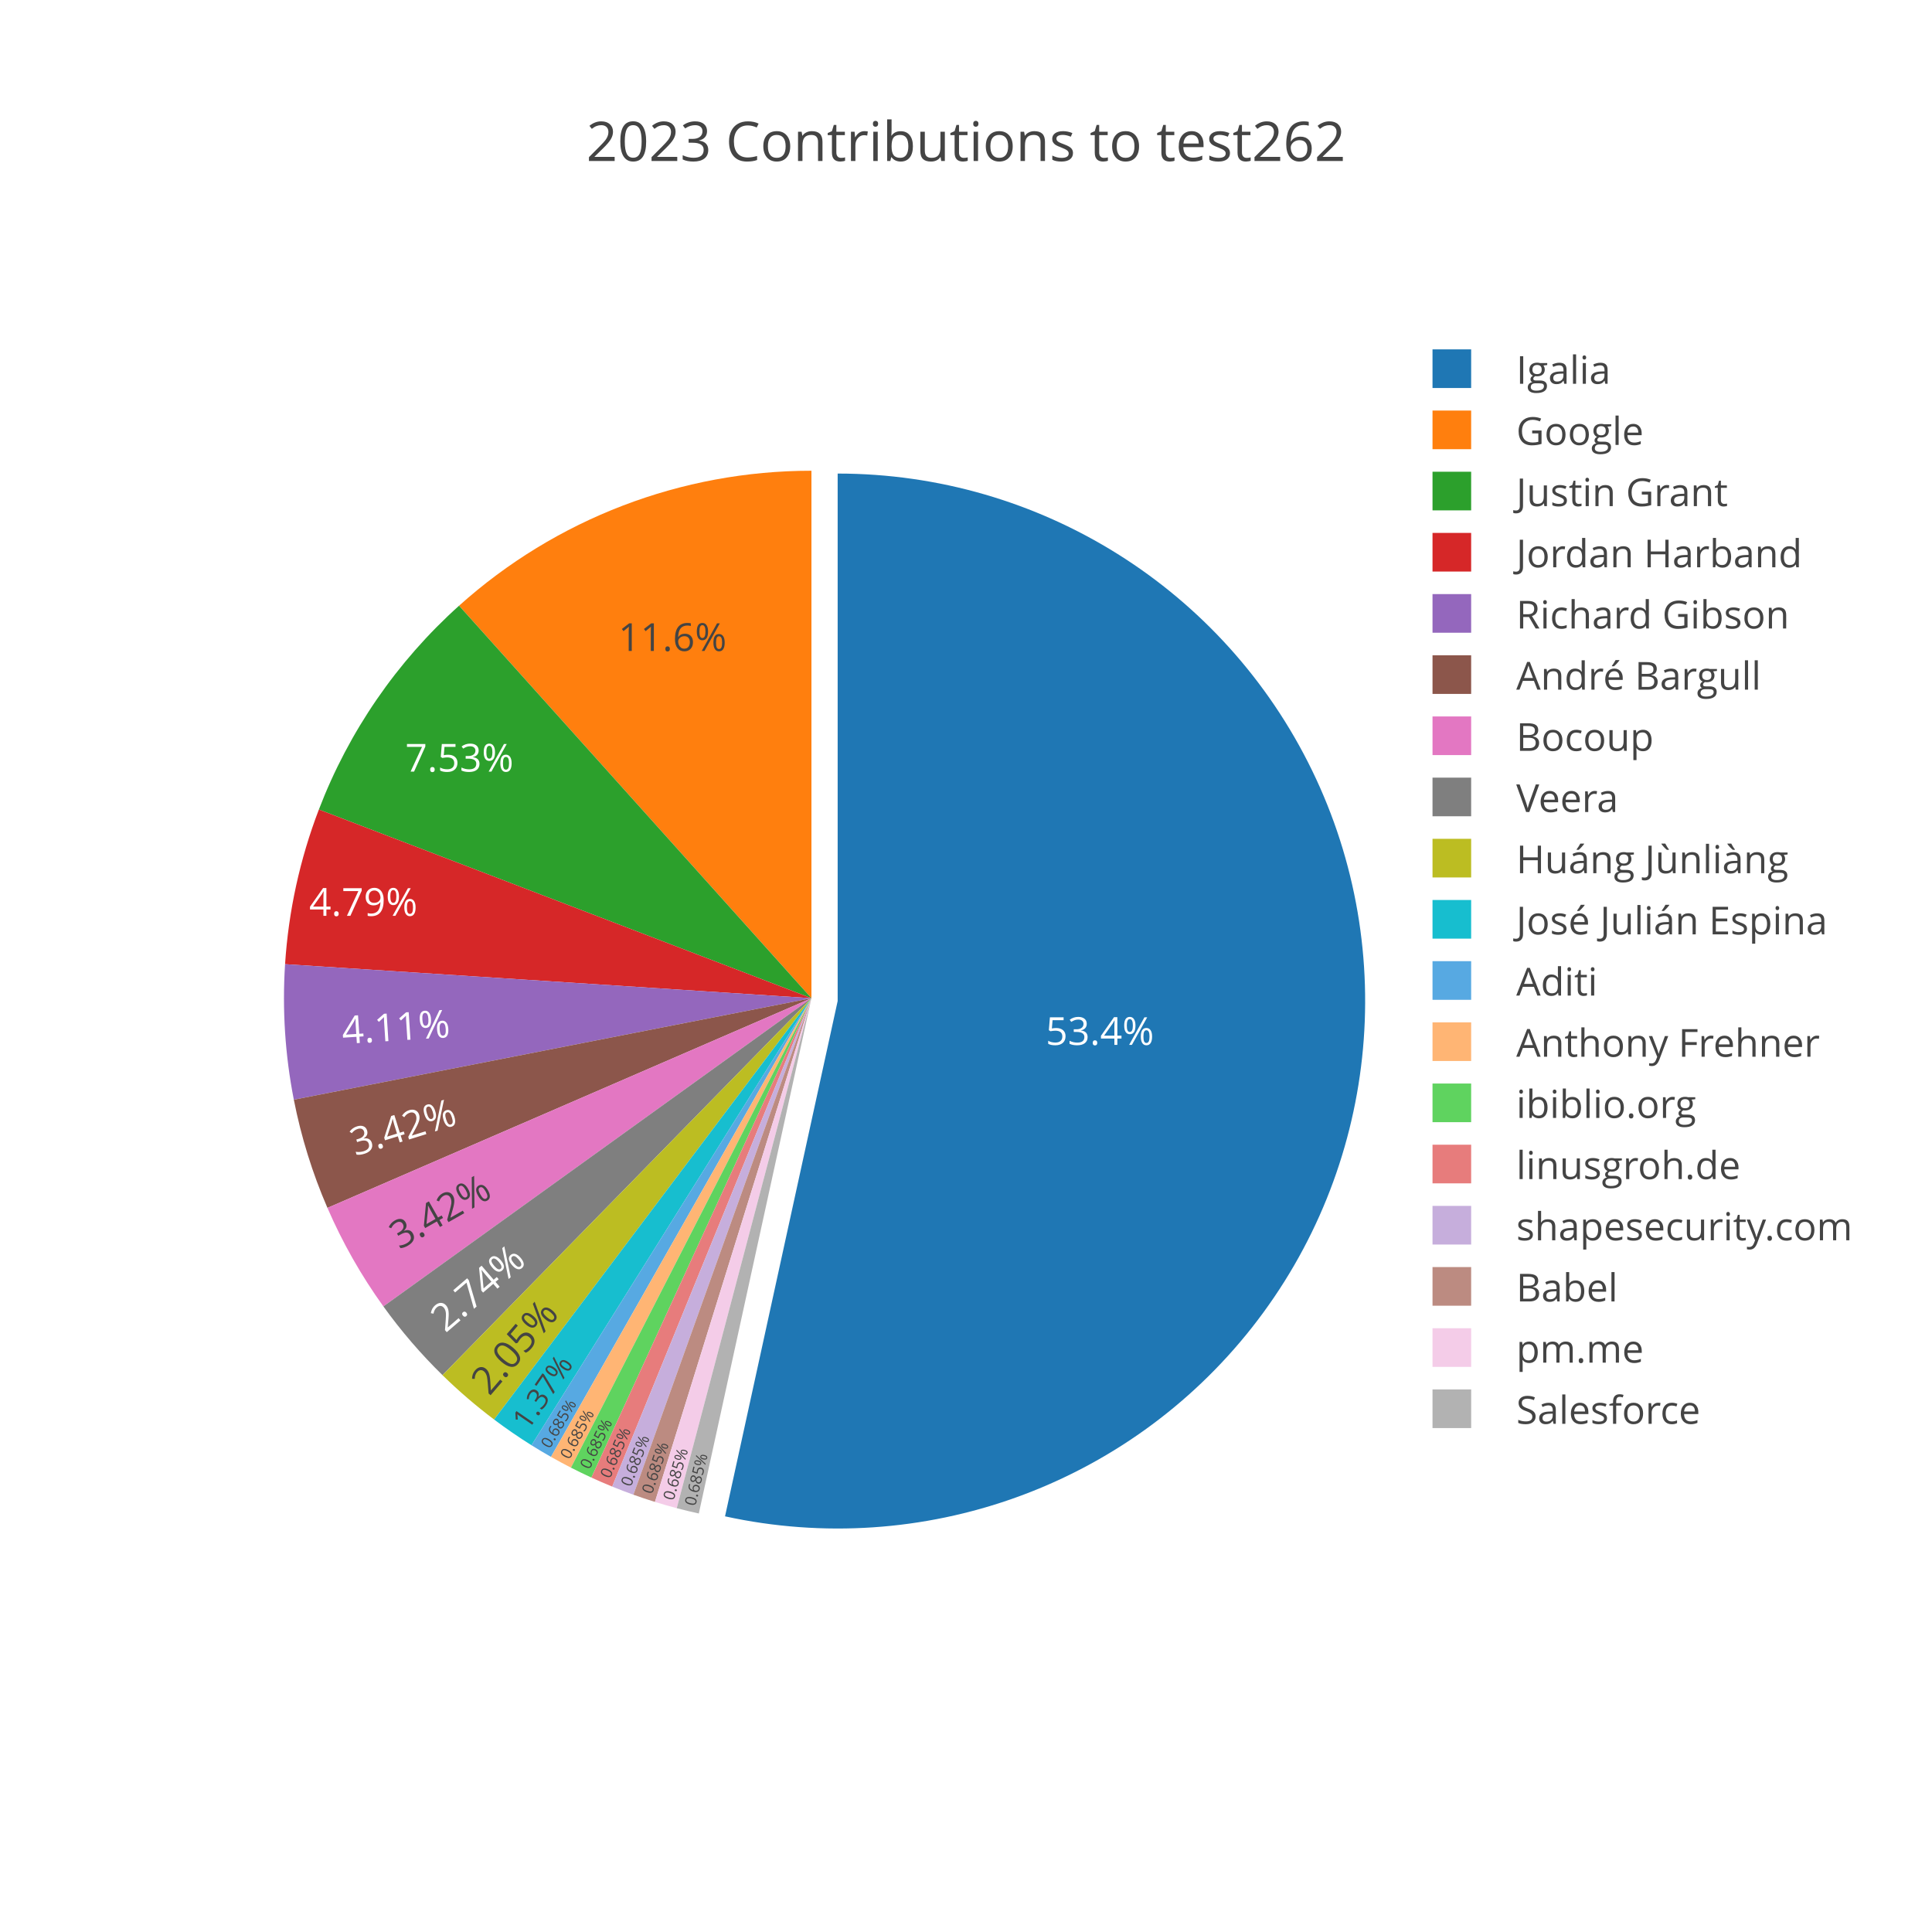
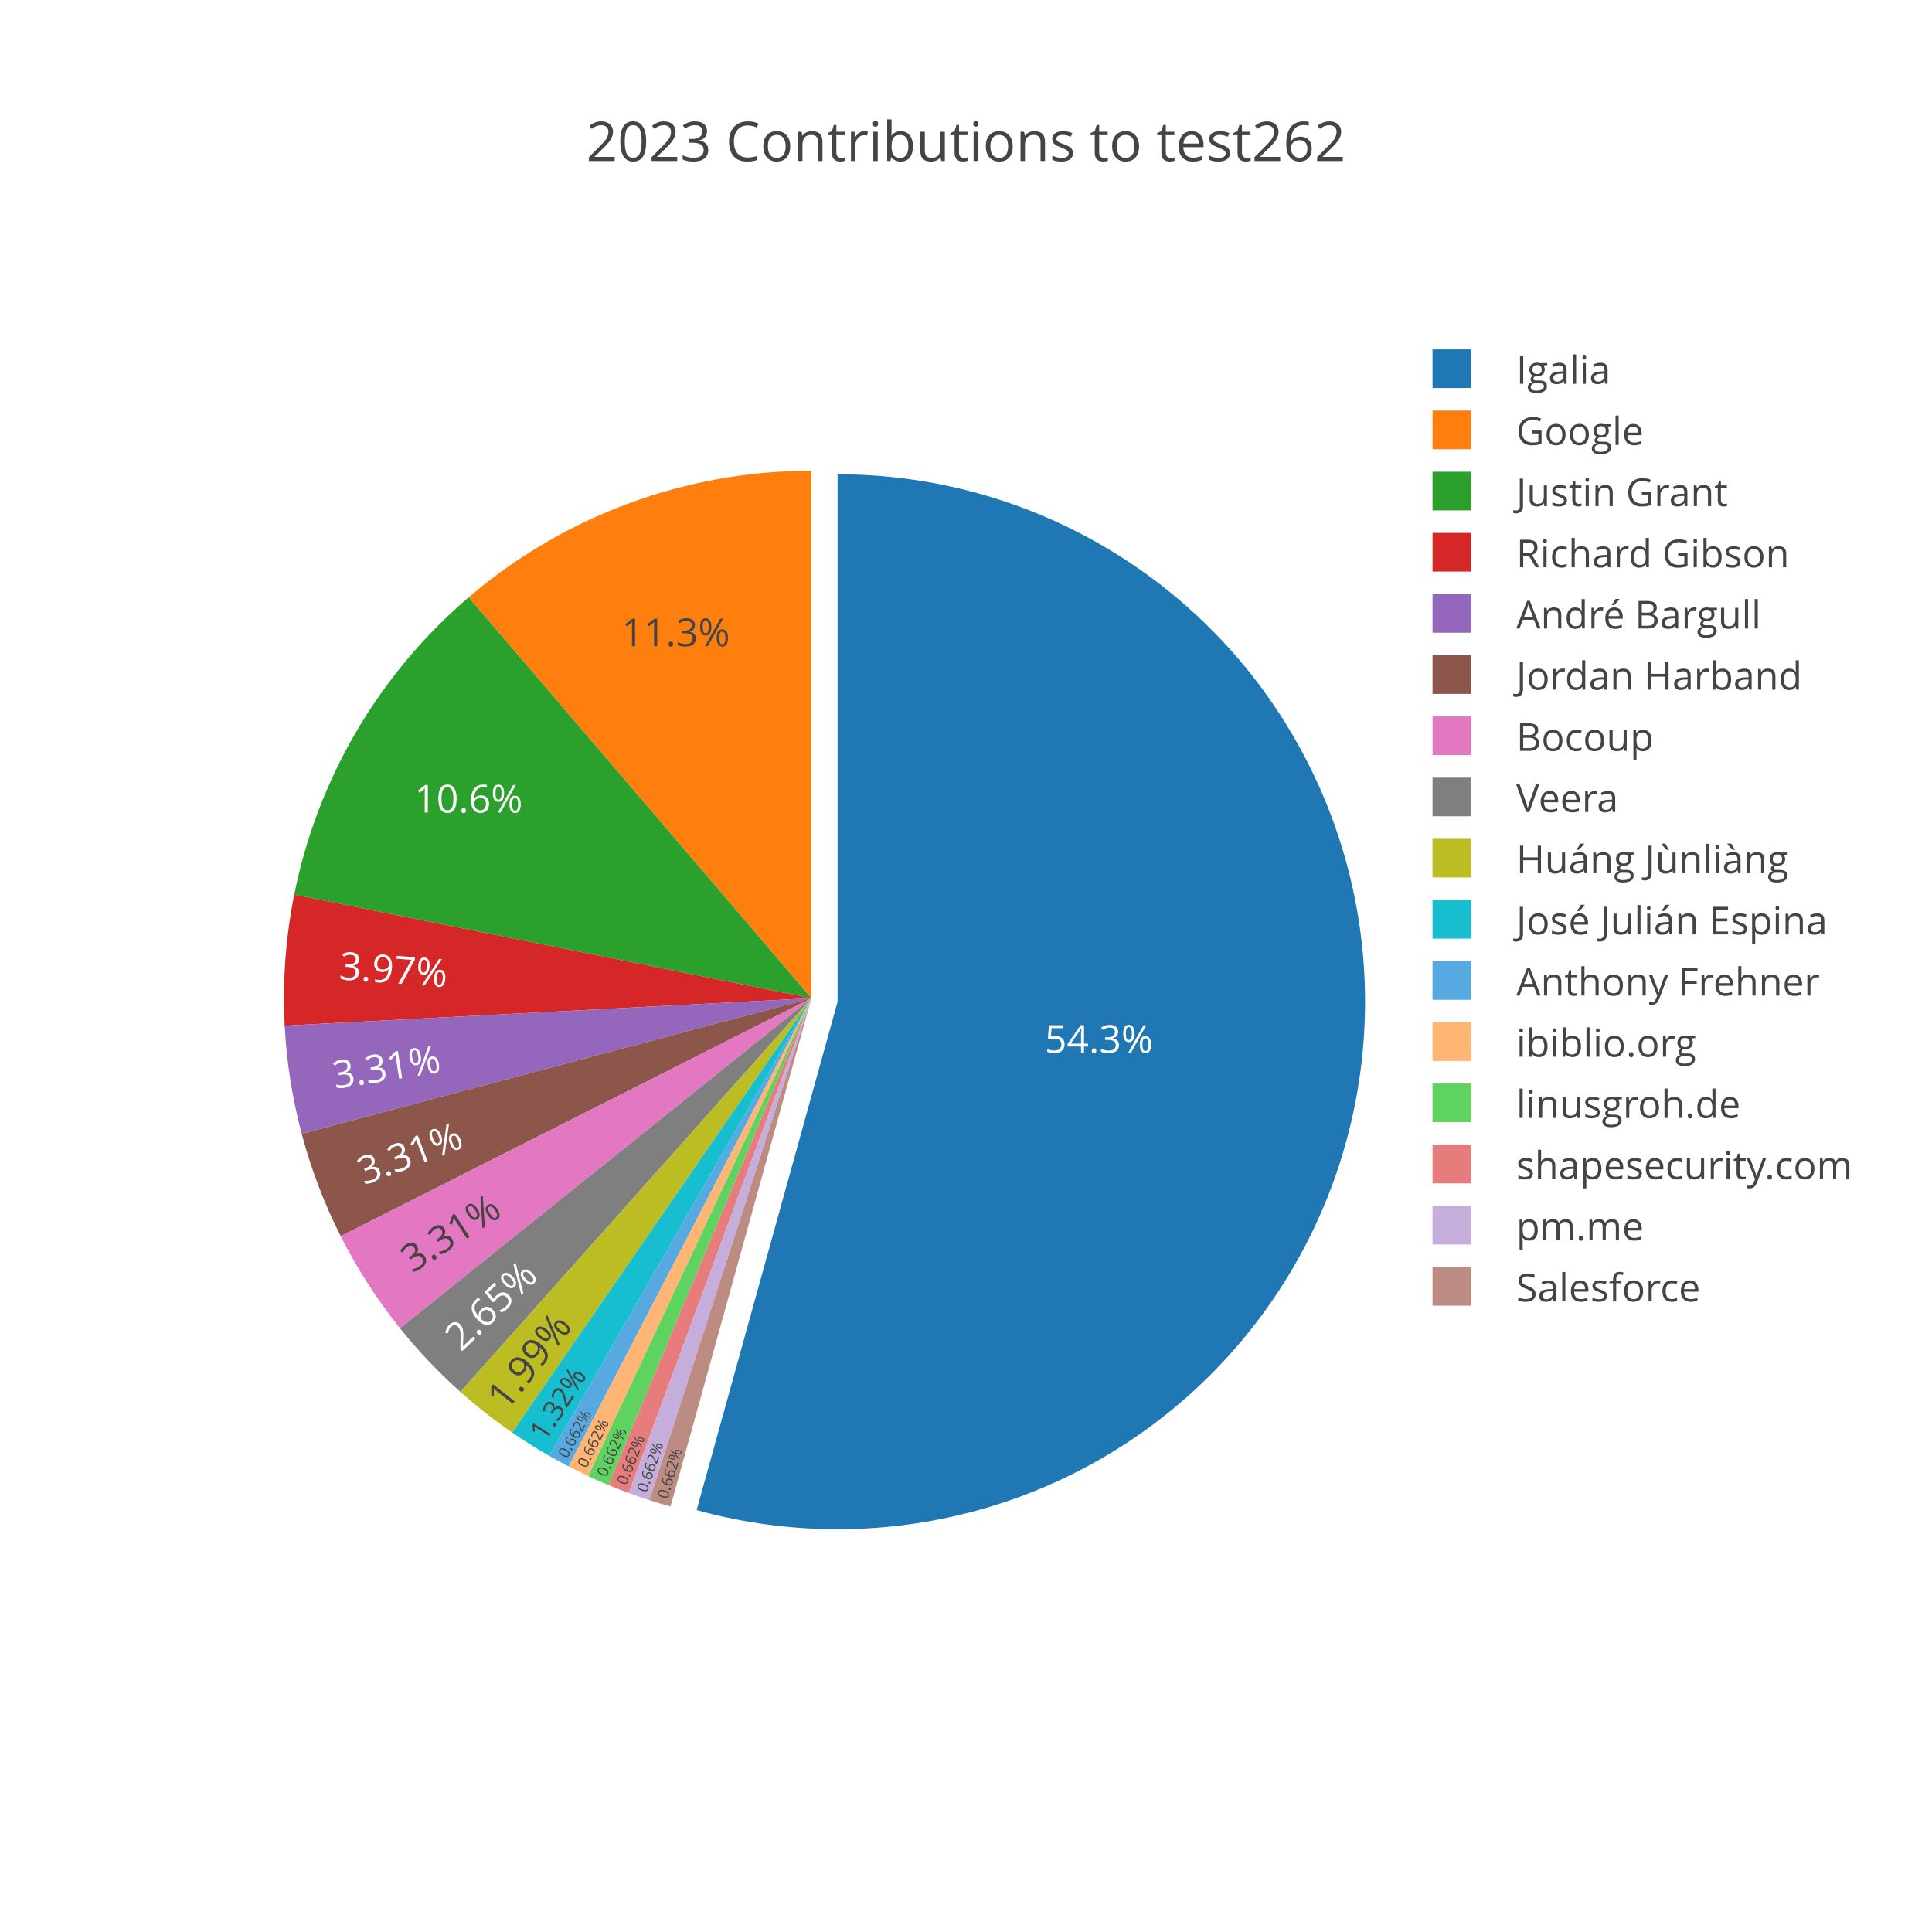
<svg xmlns="http://www.w3.org/2000/svg" class="main-svg" width="600" height="600" style="" viewBox="0 0 600 600">
  <rect x="0" y="0" width="600" height="600" style="fill: rgb(255, 255, 255); fill-opacity: 1;" />
-   <defs id="defs-cfa82f">
+   <defs id="defs-6deafa">
    <g class="clips" />
    <g class="gradients" />
  </defs>
  <g class="bglayer" />
  <g class="layer-below">
    <g class="imagelayer" />
    <g class="shapelayer" />
  </g>
  <g class="cartesianlayer" />
  <g class="polarlayer" />
  <g class="ternarylayer" />
  <g class="geolayer" />
  <g class="funnelarealayer" />
  <g class="pielayer">
    <g class="trace" stroke-linejoin="round" style="opacity: 1;">
      <g class="slice">
-         <path class="surface" d="M260.143,310.88l0,-163.81a163.81,163.81 0 1 1 -34.977,323.841Z" style="pointer-events: all; stroke-width: 0; fill: rgb(31, 119, 180); fill-opacity: 1; stroke: rgb(68, 68, 68); stroke-opacity: 1;" />
-         <g class="slicetext">
-           <text data-notex="1" class="slicetext" transform="translate(341.5743,324.4967)" text-anchor="middle" x="0" y="0" style="font-family: 'Open Sans', verdana, arial, sans-serif; font-size: 12px; fill: rgb(255, 255, 255); fill-opacity: 1; white-space: pre;">53.4%</text>
-         </g>
-       </g>
-       <g class="slice">
-         <path class="surface" d="M252,310l-109.435,-121.891a163.81,163.81 0 0 1 109.435,-41.918Z" style="pointer-events: all; stroke-width: 0; fill: rgb(255, 127, 14); fill-opacity: 1; stroke: rgb(68, 68, 68); stroke-opacity: 1;" />
-         <g class="slicetext">
-           <text data-notex="1" class="slicetext" transform="translate(208.8429,202.1524)" text-anchor="middle" x="0" y="0" style="font-family: 'Open Sans', verdana, arial, sans-serif; font-size: 12px; fill: rgb(68, 68, 68); fill-opacity: 1; white-space: pre;">11.6%</text>
-         </g>
-       </g>
-       <g class="slice">
-         <path class="surface" d="M252,310l-152.971,-58.594a163.81,163.81 0 0 1 43.536,-63.297Z" style="pointer-events: all; stroke-width: 0; fill: rgb(44, 160, 44); fill-opacity: 1; stroke: rgb(68, 68, 68); stroke-opacity: 1;" />
-         <g class="slicetext">
-           <text data-notex="1" class="slicetext" transform="translate(142.6704,239.6242)" text-anchor="middle" x="0" y="0" style="font-family: 'Open Sans', verdana, arial, sans-serif; font-size: 12px; fill: rgb(255, 255, 255); fill-opacity: 1; white-space: pre;">7.53%</text>
-         </g>
-       </g>
-       <g class="slice">
-         <path class="surface" d="M252,310l-163.468,-10.567a163.81,163.81 0 0 1 10.497,-48.027Z" style="pointer-events: all; stroke-width: 0; fill: rgb(214, 39, 40); fill-opacity: 1; stroke: rgb(68, 68, 68); stroke-opacity: 1;" />
-         <g class="slicetext">
-           <text data-notex="1" class="slicetext" transform="translate(112.8486,284.409)" text-anchor="middle" x="0" y="0" style="font-family: 'Open Sans', verdana, arial, sans-serif; font-size: 12px; fill: rgb(255, 255, 255); fill-opacity: 1; white-space: pre;">4.79%</text>
-         </g>
-       </g>
-       <g class="slice">
-         <path class="surface" d="M252,310l-160.747,31.525a163.81,163.81 0 0 1 -2.721,-42.093Z" style="pointer-events: all; stroke-width: 0; fill: rgb(148, 103, 189); fill-opacity: 1; stroke: rgb(68, 68, 68); stroke-opacity: 1;" />
-         <g class="slicetext">
-           <text data-notex="1" class="slicetext" transform="translate(123.2071,323.1578)rotate(-3.69863)" text-anchor="middle" x="0" y="0" style="font-family: 'Open Sans', verdana, arial, sans-serif; font-size: 12px; fill: rgb(255, 255, 255); fill-opacity: 1; white-space: pre;">4.11%</text>
-         </g>
-       </g>
-       <g class="slice">
-         <path class="surface" d="M252,310l-150.309,65.121a163.81,163.81 0 0 1 -10.438,-33.596Z" style="pointer-events: all; stroke-width: 0; fill: rgb(140, 86, 75); fill-opacity: 1; stroke: rgb(68, 68, 68); stroke-opacity: 1;" />
-         <g class="slicetext">
-           <text data-notex="1" class="slicetext" transform="translate(126.3869,354.0781)rotate(-17.26027)" text-anchor="middle" x="0" y="0" style="font-family: 'Open Sans', verdana, arial, sans-serif; font-size: 12px; fill: rgb(255, 255, 255); fill-opacity: 1; white-space: pre;">3.42%</text>
-         </g>
-       </g>
-       <g class="slice">
-         <path class="surface" d="M252,310l-132.938,95.714a163.81,163.81 0 0 1 -17.371,-30.592Z" style="pointer-events: all; stroke-width: 0; fill: rgb(227, 119, 194); fill-opacity: 1; stroke: rgb(68, 68, 68); stroke-opacity: 1;" />
-         <g class="slicetext">
-           <text data-notex="1" class="slicetext" transform="translate(138.6954,379.8826)rotate(-29.58904)" text-anchor="middle" x="0" y="0" style="font-family: 'Open Sans', verdana, arial, sans-serif; font-size: 12px; fill: rgb(68, 68, 68); fill-opacity: 1; white-space: pre;">3.42%</text>
-         </g>
-       </g>
-       <g class="slice">
-         <path class="surface" d="M252,310l-114.578,117.07a163.81,163.81 0 0 1 -18.36,-21.357Z" style="pointer-events: all; stroke-width: 0; fill: rgb(127, 127, 127); fill-opacity: 1; stroke: rgb(68, 68, 68); stroke-opacity: 1;" />
-         <g class="slicetext">
-           <text data-notex="1" class="slicetext" transform="translate(151.0551,403.1392)rotate(-40.68493)" text-anchor="middle" x="0" y="0" style="font-family: 'Open Sans', verdana, arial, sans-serif; font-size: 12px; fill: rgb(255, 255, 255); fill-opacity: 1; white-space: pre;">2.74%</text>
-         </g>
-       </g>
-       <g class="slice">
-         <path class="surface" d="M252,310l-98.552,130.848a163.81,163.81 0 0 1 -16.026,-13.777Z" style="pointer-events: all; stroke-width: 0; fill: rgb(188, 189, 34); fill-opacity: 1; stroke: rgb(68, 68, 68); stroke-opacity: 1;" />
-         <g class="slicetext">
-           <text data-notex="1" class="slicetext" transform="translate(162.9505,420.9817)rotate(-49.31507)" text-anchor="middle" x="0" y="0" style="font-family: 'Open Sans', verdana, arial, sans-serif; font-size: 12px; fill: rgb(68, 68, 68); fill-opacity: 1; white-space: pre;">2.05%</text>
-         </g>
-       </g>
-       <g class="slice">
-         <path class="surface" d="M252,310l-86.939,138.835a163.81,163.81 0 0 1 -11.613,-7.988Z" style="pointer-events: all; stroke-width: 0; fill: rgb(23, 190, 207); fill-opacity: 1; stroke: rgb(68, 68, 68); stroke-opacity: 1;" />
-         <g class="slicetext">
-           <text data-notex="1" class="slicetext" transform="translate(171.0692,434.0497)scale(0.7503879)rotate(-55.47945)" text-anchor="middle" x="0" y="0" style="font-family: 'Open Sans', verdana, arial, sans-serif; font-size: 12px; fill: rgb(68, 68, 68); fill-opacity: 1; white-space: pre;">1.37%</text>
-         </g>
-       </g>
-       <g class="slice">
-         <path class="surface" d="M252,310l-80.885,142.447a163.81,163.81 0 0 1 -6.053,-3.612Z" style="pointer-events: all; stroke-width: 0; fill: rgb(87, 169, 226); fill-opacity: 1; stroke: rgb(68, 68, 68); stroke-opacity: 1;" />
-         <g class="slicetext">
-           <text data-notex="1" class="slicetext" transform="translate(174.9354,442.9921)scale(0.4066714)rotate(-59.17808)" text-anchor="middle" x="0" y="0" style="font-family: 'Open Sans', verdana, arial, sans-serif; font-size: 12px; fill: rgb(68, 68, 68); fill-opacity: 1; white-space: pre;">0.685%</text>
-         </g>
-       </g>
-       <g class="slice">
-         <path class="surface" d="M252,310l-74.682,145.795a163.81,163.81 0 0 1 -6.203,-3.348Z" style="pointer-events: all; stroke-width: 0; fill: rgb(255, 181, 116); fill-opacity: 1; stroke: rgb(68, 68, 68); stroke-opacity: 1;" />
-         <g class="slicetext">
-           <text data-notex="1" class="slicetext" transform="translate(180.7283,446.1844)scale(0.4066714)rotate(-61.64384)" text-anchor="middle" x="0" y="0" style="font-family: 'Open Sans', verdana, arial, sans-serif; font-size: 12px; fill: rgb(68, 68, 68); fill-opacity: 1; white-space: pre;">0.685%</text>
-         </g>
-       </g>
-       <g class="slice">
-         <path class="surface" d="M252,310l-68.34,148.873a163.81,163.81 0 0 1 -6.342,-3.078Z" style="pointer-events: all; stroke-width: 0; fill: rgb(95, 211, 95); fill-opacity: 1; stroke: rgb(68, 68, 68); stroke-opacity: 1;" />
-         <g class="slicetext">
-           <text data-notex="1" class="slicetext" transform="translate(186.6533,449.1246)scale(0.4066714)rotate(-64.10959)" text-anchor="middle" x="0" y="0" style="font-family: 'Open Sans', verdana, arial, sans-serif; font-size: 12px; fill: rgb(68, 68, 68); fill-opacity: 1; white-space: pre;">0.685%</text>
-         </g>
-       </g>
-       <g class="slice">
-         <path class="surface" d="M252,310l-61.872,151.675a163.81,163.81 0 0 1 -6.468,-2.802Z" style="pointer-events: all; stroke-width: 0; fill: rgb(231, 124, 124); fill-opacity: 1; stroke: rgb(68, 68, 68); stroke-opacity: 1;" />
-         <g class="slicetext">
-           <text data-notex="1" class="slicetext" transform="translate(192.6992,451.8072)scale(0.4066714)rotate(-66.57534)" text-anchor="middle" x="0" y="0" style="font-family: 'Open Sans', verdana, arial, sans-serif; font-size: 12px; fill: rgb(68, 68, 68); fill-opacity: 1; white-space: pre;">0.685%</text>
-         </g>
-       </g>
-       <g class="slice">
-         <path class="surface" d="M252,310l-55.289,154.197a163.81,163.81 0 0 1 -6.583,-2.521Z" style="pointer-events: all; stroke-width: 0; fill: rgb(198, 174, 220); fill-opacity: 1; stroke: rgb(68, 68, 68); stroke-opacity: 1;" />
-         <g class="slicetext">
-           <text data-notex="1" class="slicetext" transform="translate(198.855,454.2271)scale(0.4066714)rotate(-69.0411)" text-anchor="middle" x="0" y="0" style="font-family: 'Open Sans', verdana, arial, sans-serif; font-size: 12px; fill: rgb(68, 68, 68); fill-opacity: 1; white-space: pre;">0.685%</text>
-         </g>
-       </g>
-       <g class="slice">
-         <path class="surface" d="M252,310l-48.604,156.433a163.81,163.81 0 0 1 -6.685,-2.236Z" style="pointer-events: all; stroke-width: 0; fill: rgb(188, 139, 129); fill-opacity: 1; stroke: rgb(68, 68, 68); stroke-opacity: 1;" />
-         <g class="slicetext">
-           <text data-notex="1" class="slicetext" transform="translate(205.1092,456.38)scale(0.4066714)rotate(-71.50685)" text-anchor="middle" x="0" y="0" style="font-family: 'Open Sans', verdana, arial, sans-serif; font-size: 12px; fill: rgb(68, 68, 68); fill-opacity: 1; white-space: pre;">0.685%</text>
-         </g>
-       </g>
-       <g class="slice">
-         <path class="surface" d="M252,310l-41.829,158.379a163.81,163.81 0 0 1 -6.775,-1.946Z" style="pointer-events: all; stroke-width: 0; fill: rgb(244, 204, 232); fill-opacity: 1; stroke: rgb(68, 68, 68); stroke-opacity: 1;" />
-         <g class="slicetext">
-           <text data-notex="1" class="slicetext" transform="translate(211.4502,458.2618)scale(0.4066714)rotate(-73.9726)" text-anchor="middle" x="0" y="0" style="font-family: 'Open Sans', verdana, arial, sans-serif; font-size: 12px; fill: rgb(68, 68, 68); fill-opacity: 1; white-space: pre;">0.685%</text>
-         </g>
-       </g>
-       <g class="slice">
-         <path class="surface" d="M252,310l-34.977,160.032a163.81,163.81 0 0 1 -6.853,-1.653Z" style="pointer-events: all; stroke-width: 0; fill: rgb(178, 178, 178); fill-opacity: 1; stroke: rgb(68, 68, 68); stroke-opacity: 1;" />
-         <g class="slicetext">
-           <text data-notex="1" class="slicetext" transform="translate(217.8663,459.8691)scale(0.4066714)rotate(-76.43836)" text-anchor="middle" x="0" y="0" style="font-family: 'Open Sans', verdana, arial, sans-serif; font-size: 12px; fill: rgb(68, 68, 68); fill-opacity: 1; white-space: pre;">0.685%</text>
+         <path class="surface" d="M260.116,311.104l0,-163.81a163.81,163.81 0 1 1 -43.767,321.664Z" style="pointer-events: all; stroke-width: 0; fill: rgb(31, 119, 180); fill-opacity: 1; stroke: rgb(68, 68, 68); stroke-opacity: 1;" />
+         <g class="slicetext">
+           <text data-notex="1" class="slicetext" transform="translate(341.2726,326.969)" text-anchor="middle" x="0" y="0" style="font-family: 'Open Sans', verdana, arial, sans-serif; font-size: 12px; fill: rgb(255, 255, 255); fill-opacity: 1; white-space: pre;">54.3%</text>
+         </g>
+       </g>
+       <g class="slice">
+         <path class="surface" d="M252,310l-106.451,-124.506a163.81,163.81 0 0 1 106.451,-39.303Z" style="pointer-events: all; stroke-width: 0; fill: rgb(255, 127, 14); fill-opacity: 1; stroke: rgb(68, 68, 68); stroke-opacity: 1;" />
+         <g class="slicetext">
+           <text data-notex="1" class="slicetext" transform="translate(209.8588,200.6849)" text-anchor="middle" x="0" y="0" style="font-family: 'Open Sans', verdana, arial, sans-serif; font-size: 12px; fill: rgb(68, 68, 68); fill-opacity: 1; white-space: pre;">11.3%</text>
+         </g>
+       </g>
+       <g class="slice">
+         <path class="surface" d="M252,310l-160.62,-32.167a163.81,163.81 0 0 1 54.17,-92.34Z" style="pointer-events: all; stroke-width: 0; fill: rgb(44, 160, 44); fill-opacity: 1; stroke: rgb(68, 68, 68); stroke-opacity: 1;" />
+         <g class="slicetext">
+           <text data-notex="1" class="slicetext" transform="translate(145.507,252.3496)" text-anchor="middle" x="0" y="0" style="font-family: 'Open Sans', verdana, arial, sans-serif; font-size: 12px; fill: rgb(255, 255, 255); fill-opacity: 1; white-space: pre;">10.6%</text>
+         </g>
+       </g>
+       <g class="slice">
+         <path class="surface" d="M252,310l-163.588,8.516a163.81,163.81 0 0 1 2.968,-40.683Z" style="pointer-events: all; stroke-width: 0; fill: rgb(214, 39, 40); fill-opacity: 1; stroke: rgb(68, 68, 68); stroke-opacity: 1;" />
+         <g class="slicetext">
+           <text data-notex="1" class="slicetext" transform="translate(121.9325,305.3469)rotate(4.172185)" text-anchor="middle" x="0" y="0" style="font-family: 'Open Sans', verdana, arial, sans-serif; font-size: 12px; fill: rgb(255, 255, 255); fill-opacity: 1; white-space: pre;">3.97%</text>
+         </g>
+       </g>
+       <g class="slice">
+         <path class="surface" d="M252,310l-158.301,42.123a163.81,163.81 0 0 1 -5.287,-33.606Z" style="pointer-events: all; stroke-width: 0; fill: rgb(148, 103, 189); fill-opacity: 1; stroke: rgb(68, 68, 68); stroke-opacity: 1;" />
+         <g class="slicetext">
+           <text data-notex="1" class="slicetext" transform="translate(120.6812,335.5403)rotate(-8.940397)" text-anchor="middle" x="0" y="0" style="font-family: 'Open Sans', verdana, arial, sans-serif; font-size: 12px; fill: rgb(255, 255, 255); fill-opacity: 1; white-space: pre;">3.31%</text>
+         </g>
+       </g>
+       <g class="slice">
+         <path class="surface" d="M252,310l-146.187,73.912a163.81,163.81 0 0 1 -12.114,-31.789Z" style="pointer-events: all; stroke-width: 0; fill: rgb(140, 86, 75); fill-opacity: 1; stroke: rgb(68, 68, 68); stroke-opacity: 1;" />
+         <g class="slicetext">
+           <text data-notex="1" class="slicetext" transform="translate(128.7886,362.114)rotate(-20.86093)" text-anchor="middle" x="0" y="0" style="font-family: 'Open Sans', verdana, arial, sans-serif; font-size: 12px; fill: rgb(255, 255, 255); fill-opacity: 1; white-space: pre;">3.31%</text>
+         </g>
+       </g>
+       <g class="slice">
+         <path class="surface" d="M252,310l-127.767,102.514a163.81,163.81 0 0 1 -18.419,-28.602Z" style="pointer-events: all; stroke-width: 0; fill: rgb(227, 119, 194); fill-opacity: 1; stroke: rgb(68, 68, 68); stroke-opacity: 1;" />
+         <g class="slicetext">
+           <text data-notex="1" class="slicetext" transform="translate(142.21,386.4401)rotate(-32.78146)" text-anchor="middle" x="0" y="0" style="font-family: 'Open Sans', verdana, arial, sans-serif; font-size: 12px; fill: rgb(68, 68, 68); fill-opacity: 1; white-space: pre;">3.31%</text>
+         </g>
+       </g>
+       <g class="slice">
+         <path class="surface" d="M252,310l-109.018,122.265a163.81,163.81 0 0 1 -18.75,-19.751Z" style="pointer-events: all; stroke-width: 0; fill: rgb(127, 127, 127); fill-opacity: 1; stroke: rgb(68, 68, 68); stroke-opacity: 1;" />
+         <g class="slicetext">
+           <text data-notex="1" class="slicetext" transform="translate(155.3257,408.4213)rotate(-43.50993)" text-anchor="middle" x="0" y="0" style="font-family: 'Open Sans', verdana, arial, sans-serif; font-size: 12px; fill: rgb(255, 255, 255); fill-opacity: 1; white-space: pre;">2.65%</text>
+         </g>
+       </g>
+       <g class="slice">
+         <path class="surface" d="M252,310l-92.947,134.887a163.81,163.81 0 0 1 -16.071,-12.622Z" style="pointer-events: all; stroke-width: 0; fill: rgb(188, 189, 34); fill-opacity: 1; stroke: rgb(68, 68, 68); stroke-opacity: 1;" />
+         <g class="slicetext">
+           <text data-notex="1" class="slicetext" transform="translate(167.6229,425.2406)rotate(-51.8543)" text-anchor="middle" x="0" y="0" style="font-family: 'Open Sans', verdana, arial, sans-serif; font-size: 12px; fill: rgb(68, 68, 68); fill-opacity: 1; white-space: pre;">1.99%</text>
+         </g>
+       </g>
+       <g class="slice">
+         <path class="surface" d="M252,310l-81.412,142.146a163.81,163.81 0 0 1 -11.534,-7.259Z" style="pointer-events: all; stroke-width: 0; fill: rgb(23, 190, 207); fill-opacity: 1; stroke: rgb(68, 68, 68); stroke-opacity: 1;" />
+         <g class="slicetext">
+           <text data-notex="1" class="slicetext" transform="translate(175.8808,437.5535)scale(0.7301596)rotate(-57.81457)" text-anchor="middle" x="0" y="0" style="font-family: 'Open Sans', verdana, arial, sans-serif; font-size: 12px; fill: rgb(68, 68, 68); fill-opacity: 1; white-space: pre;">1.32%</text>
+         </g>
+       </g>
+       <g class="slice">
+         <path class="surface" d="M252,310l-75.429,145.41a163.81,163.81 0 0 1 -5.984,-3.264Z" style="pointer-events: all; stroke-width: 0; fill: rgb(87, 169, 226); fill-opacity: 1; stroke: rgb(68, 68, 68); stroke-opacity: 1;" />
+         <g class="slicetext">
+           <text data-notex="1" class="slicetext" transform="translate(179.9357,446.1005)scale(0.3948161)rotate(-61.39073)" text-anchor="middle" x="0" y="0" style="font-family: 'Open Sans', verdana, arial, sans-serif; font-size: 12px; fill: rgb(68, 68, 68); fill-opacity: 1; white-space: pre;">0.662%</text>
+         </g>
+       </g>
+       <g class="slice">
+         <path class="surface" d="M252,310l-69.315,148.422a163.81,163.81 0 0 1 -6.114,-3.012Z" style="pointer-events: all; stroke-width: 0; fill: rgb(255, 181, 116); fill-opacity: 1; stroke: rgb(68, 68, 68); stroke-opacity: 1;" />
+         <g class="slicetext">
+           <text data-notex="1" class="slicetext" transform="translate(185.6596,448.9805)scale(0.3948161)rotate(-63.77483)" text-anchor="middle" x="0" y="0" style="font-family: 'Open Sans', verdana, arial, sans-serif; font-size: 12px; fill: rgb(68, 68, 68); fill-opacity: 1; white-space: pre;">0.662%</text>
+         </g>
+       </g>
+       <g class="slice">
+         <path class="surface" d="M252,310l-63.081,151.177a163.81,163.81 0 0 1 -6.234,-2.755Z" style="pointer-events: all; stroke-width: 0; fill: rgb(95, 211, 95); fill-opacity: 1; stroke: rgb(68, 68, 68); stroke-opacity: 1;" />
+         <g class="slicetext">
+           <text data-notex="1" class="slicetext" transform="translate(191.4984,451.6198)scale(0.3948161)rotate(-66.15894)" text-anchor="middle" x="0" y="0" style="font-family: 'Open Sans', verdana, arial, sans-serif; font-size: 12px; fill: rgb(68, 68, 68); fill-opacity: 1; white-space: pre;">0.662%</text>
+         </g>
+       </g>
+       <g class="slice">
+         <path class="surface" d="M252,310l-56.737,153.67a163.81,163.81 0 0 1 -6.343,-2.493Z" style="pointer-events: all; stroke-width: 0; fill: rgb(231, 124, 124); fill-opacity: 1; stroke: rgb(68, 68, 68); stroke-opacity: 1;" />
+         <g class="slicetext">
+           <text data-notex="1" class="slicetext" transform="translate(197.442,454.014)scale(0.3948161)rotate(-68.54305)" text-anchor="middle" x="0" y="0" style="font-family: 'Open Sans', verdana, arial, sans-serif; font-size: 12px; fill: rgb(68, 68, 68); fill-opacity: 1; white-space: pre;">0.662%</text>
+         </g>
+       </g>
+       <g class="slice">
+         <path class="surface" d="M252,310l-50.296,155.897a163.81,163.81 0 0 1 -6.442,-2.227Z" style="pointer-events: all; stroke-width: 0; fill: rgb(198, 174, 220); fill-opacity: 1; stroke: rgb(68, 68, 68); stroke-opacity: 1;" />
+         <g class="slicetext">
+           <text data-notex="1" class="slicetext" transform="translate(203.4799,456.1589)scale(0.3948161)rotate(-70.92715)" text-anchor="middle" x="0" y="0" style="font-family: 'Open Sans', verdana, arial, sans-serif; font-size: 12px; fill: rgb(68, 68, 68); fill-opacity: 1; white-space: pre;">0.662%</text>
+         </g>
+       </g>
+       <g class="slice">
+         <path class="surface" d="M252,310l-43.767,157.854a163.81,163.81 0 0 1 -6.529,-1.957Z" style="pointer-events: all; stroke-width: 0; fill: rgb(188, 139, 129); fill-opacity: 1; stroke: rgb(68, 68, 68); stroke-opacity: 1;" />
+         <g class="slicetext">
+           <text data-notex="1" class="slicetext" transform="translate(209.6019,458.0507)scale(0.3948161)rotate(-73.31126)" text-anchor="middle" x="0" y="0" style="font-family: 'Open Sans', verdana, arial, sans-serif; font-size: 12px; fill: rgb(68, 68, 68); fill-opacity: 1; white-space: pre;">0.662%</text>
        </g>
      </g>
    </g>
  </g>
  <g class="treemaplayer" />
  <g class="sunburstlayer" />
  <g class="glimages" />
-   <defs id="topdefs-cfa82f">
+   <defs id="topdefs-6deafa">
    <g class="clips" />
-     <clipPath id="legendcfa82f">
-       <rect width="157" height="352" x="0" y="0" />
+     <clipPath id="legend6deafa">
+       <rect width="157" height="314" x="0" y="0" />
    </clipPath>
  </defs>
  <g class="layer-above">
    <g class="imagelayer" />
    <g class="shapelayer" />
  </g>
  <g class="infolayer">
    <g class="legend" pointer-events="all" transform="translate(430.88,100)">
-       <rect class="bg" shape-rendering="crispEdges" width="157" height="352" x="0" y="0" style="stroke: rgb(68, 68, 68); stroke-opacity: 1; fill: rgb(255, 255, 255); fill-opacity: 1; stroke-width: 0px;" />
-       <g class="scrollbox" transform="" clip-path="url('#legendcfa82f')">
+       <rect class="bg" shape-rendering="crispEdges" width="157" height="314" x="0" y="0" style="stroke: rgb(68, 68, 68); stroke-opacity: 1; fill: rgb(255, 255, 255); fill-opacity: 1; stroke-width: 0px;" />
+       <g class="scrollbox" transform="" clip-path="url('#legend6deafa')">
        <g class="groups">
          <g class="traces" transform="translate(0,14.5)" style="opacity: 1;">
            <text class="legendtext" text-anchor="start" x="40" y="4.68" style="font-family: 'Open Sans', verdana, arial, sans-serif; font-size: 12px; fill: rgb(68, 68, 68); fill-opacity: 1; white-space: pre;">Igalia</text>
            <g class="layers" style="opacity: 1;">
              <g class="legendfill" />
              <g class="legendlines" />
              <g class="legendsymbols">
                <g class="legendpoints">
                  <path class="legendpie" d="M6,6H-6V-6H6Z" transform="translate(20,0)" style="stroke-width: 0; fill: rgb(31, 119, 180); fill-opacity: 1; stroke: rgb(68, 68, 68); stroke-opacity: 1;" />
                </g>
              </g>
            </g>
            <rect class="legendtoggle" x="0" y="-9.5" width="151.54" height="19" style="fill: rgb(0, 0, 0); fill-opacity: 0;" />
          </g>
          <g class="traces" transform="translate(0,33.5)" style="opacity: 1;">
            <text class="legendtext" text-anchor="start" x="40" y="4.68" style="font-family: 'Open Sans', verdana, arial, sans-serif; font-size: 12px; fill: rgb(68, 68, 68); fill-opacity: 1; white-space: pre;">Google</text>
            <g class="layers" style="opacity: 1;">
              <g class="legendfill" />
              <g class="legendlines" />
              <g class="legendsymbols">
                <g class="legendpoints">
                  <path class="legendpie" d="M6,6H-6V-6H6Z" transform="translate(20,0)" style="stroke-width: 0; fill: rgb(255, 127, 14); fill-opacity: 1; stroke: rgb(68, 68, 68); stroke-opacity: 1;" />
                </g>
              </g>
            </g>
            <rect class="legendtoggle" x="0" y="-9.5" width="151.54" height="19" style="fill: rgb(0, 0, 0); fill-opacity: 0;" />
          </g>
          <g class="traces" transform="translate(0,52.5)" style="opacity: 1;">
            <text class="legendtext" text-anchor="start" x="40" y="4.68" style="font-family: 'Open Sans', verdana, arial, sans-serif; font-size: 12px; fill: rgb(68, 68, 68); fill-opacity: 1; white-space: pre;">Justin Grant</text>
            <g class="layers" style="opacity: 1;">
              <g class="legendfill" />
              <g class="legendlines" />
              <g class="legendsymbols">
                <g class="legendpoints">
                  <path class="legendpie" d="M6,6H-6V-6H6Z" transform="translate(20,0)" style="stroke-width: 0; fill: rgb(44, 160, 44); fill-opacity: 1; stroke: rgb(68, 68, 68); stroke-opacity: 1;" />
                </g>
              </g>
            </g>
            <rect class="legendtoggle" x="0" y="-9.5" width="151.54" height="19" style="fill: rgb(0, 0, 0); fill-opacity: 0;" />
          </g>
          <g class="traces" transform="translate(0,71.5)" style="opacity: 1;">
+             <text class="legendtext" text-anchor="start" x="40" y="4.68" style="font-family: 'Open Sans', verdana, arial, sans-serif; font-size: 12px; fill: rgb(68, 68, 68); fill-opacity: 1; white-space: pre;">Richard Gibson</text>
+             <g class="layers" style="opacity: 1;">
+               <g class="legendfill" />
+               <g class="legendlines" />
+               <g class="legendsymbols">
+                 <g class="legendpoints">
+                   <path class="legendpie" d="M6,6H-6V-6H6Z" transform="translate(20,0)" style="stroke-width: 0; fill: rgb(214, 39, 40); fill-opacity: 1; stroke: rgb(68, 68, 68); stroke-opacity: 1;" />
+                 </g>
+               </g>
+             </g>
+             <rect class="legendtoggle" x="0" y="-9.5" width="151.54" height="19" style="fill: rgb(0, 0, 0); fill-opacity: 0;" />
+           </g>
+           <g class="traces" transform="translate(0,90.5)" style="opacity: 1;">
+             <text class="legendtext" text-anchor="start" x="40" y="4.68" style="font-family: 'Open Sans', verdana, arial, sans-serif; font-size: 12px; fill: rgb(68, 68, 68); fill-opacity: 1; white-space: pre;">André Bargull</text>
+             <g class="layers" style="opacity: 1;">
+               <g class="legendfill" />
+               <g class="legendlines" />
+               <g class="legendsymbols">
+                 <g class="legendpoints">
+                   <path class="legendpie" d="M6,6H-6V-6H6Z" transform="translate(20,0)" style="stroke-width: 0; fill: rgb(148, 103, 189); fill-opacity: 1; stroke: rgb(68, 68, 68); stroke-opacity: 1;" />
+                 </g>
+               </g>
+             </g>
+             <rect class="legendtoggle" x="0" y="-9.5" width="151.54" height="19" style="fill: rgb(0, 0, 0); fill-opacity: 0;" />
+           </g>
+           <g class="traces" transform="translate(0,109.5)" style="opacity: 1;">
            <text class="legendtext" text-anchor="start" x="40" y="4.68" style="font-family: 'Open Sans', verdana, arial, sans-serif; font-size: 12px; fill: rgb(68, 68, 68); fill-opacity: 1; white-space: pre;">Jordan Harband</text>
-             <g class="layers" style="opacity: 1;">
-               <g class="legendfill" />
-               <g class="legendlines" />
-               <g class="legendsymbols">
-                 <g class="legendpoints">
-                   <path class="legendpie" d="M6,6H-6V-6H6Z" transform="translate(20,0)" style="stroke-width: 0; fill: rgb(214, 39, 40); fill-opacity: 1; stroke: rgb(68, 68, 68); stroke-opacity: 1;" />
-                 </g>
-               </g>
-             </g>
-             <rect class="legendtoggle" x="0" y="-9.5" width="151.54" height="19" style="fill: rgb(0, 0, 0); fill-opacity: 0;" />
-           </g>
-           <g class="traces" transform="translate(0,90.5)" style="opacity: 1;">
-             <text class="legendtext" text-anchor="start" x="40" y="4.68" style="font-family: 'Open Sans', verdana, arial, sans-serif; font-size: 12px; fill: rgb(68, 68, 68); fill-opacity: 1; white-space: pre;">Richard Gibson</text>
-             <g class="layers" style="opacity: 1;">
-               <g class="legendfill" />
-               <g class="legendlines" />
-               <g class="legendsymbols">
-                 <g class="legendpoints">
-                   <path class="legendpie" d="M6,6H-6V-6H6Z" transform="translate(20,0)" style="stroke-width: 0; fill: rgb(148, 103, 189); fill-opacity: 1; stroke: rgb(68, 68, 68); stroke-opacity: 1;" />
-                 </g>
-               </g>
-             </g>
-             <rect class="legendtoggle" x="0" y="-9.5" width="151.54" height="19" style="fill: rgb(0, 0, 0); fill-opacity: 0;" />
-           </g>
-           <g class="traces" transform="translate(0,109.5)" style="opacity: 1;">
-             <text class="legendtext" text-anchor="start" x="40" y="4.68" style="font-family: 'Open Sans', verdana, arial, sans-serif; font-size: 12px; fill: rgb(68, 68, 68); fill-opacity: 1; white-space: pre;">André Bargull</text>
            <g class="layers" style="opacity: 1;">
              <g class="legendfill" />
              <g class="legendlines" />
              <g class="legendsymbols">
                <g class="legendpoints">
                  <path class="legendpie" d="M6,6H-6V-6H6Z" transform="translate(20,0)" style="stroke-width: 0; fill: rgb(140, 86, 75); fill-opacity: 1; stroke: rgb(68, 68, 68); stroke-opacity: 1;" />
                </g>
              </g>
            </g>
            <rect class="legendtoggle" x="0" y="-9.5" width="151.54" height="19" style="fill: rgb(0, 0, 0); fill-opacity: 0;" />
          </g>
          <g class="traces" transform="translate(0,128.5)" style="opacity: 1;">
            <text class="legendtext" text-anchor="start" x="40" y="4.68" style="font-family: 'Open Sans', verdana, arial, sans-serif; font-size: 12px; fill: rgb(68, 68, 68); fill-opacity: 1; white-space: pre;">Bocoup</text>
            <g class="layers" style="opacity: 1;">
              <g class="legendfill" />
              <g class="legendlines" />
              <g class="legendsymbols">
                <g class="legendpoints">
                  <path class="legendpie" d="M6,6H-6V-6H6Z" transform="translate(20,0)" style="stroke-width: 0; fill: rgb(227, 119, 194); fill-opacity: 1; stroke: rgb(68, 68, 68); stroke-opacity: 1;" />
                </g>
              </g>
            </g>
            <rect class="legendtoggle" x="0" y="-9.5" width="151.54" height="19" style="fill: rgb(0, 0, 0); fill-opacity: 0;" />
          </g>
          <g class="traces" transform="translate(0,147.5)" style="opacity: 1;">
            <text class="legendtext" text-anchor="start" x="40" y="4.68" style="font-family: 'Open Sans', verdana, arial, sans-serif; font-size: 12px; fill: rgb(68, 68, 68); fill-opacity: 1; white-space: pre;">Veera</text>
            <g class="layers" style="opacity: 1;">
              <g class="legendfill" />
              <g class="legendlines" />
              <g class="legendsymbols">
                <g class="legendpoints">
                  <path class="legendpie" d="M6,6H-6V-6H6Z" transform="translate(20,0)" style="stroke-width: 0; fill: rgb(127, 127, 127); fill-opacity: 1; stroke: rgb(68, 68, 68); stroke-opacity: 1;" />
                </g>
              </g>
            </g>
            <rect class="legendtoggle" x="0" y="-9.5" width="151.54" height="19" style="fill: rgb(0, 0, 0); fill-opacity: 0;" />
          </g>
          <g class="traces" transform="translate(0,166.5)" style="opacity: 1;">
            <text class="legendtext" text-anchor="start" x="40" y="4.68" style="font-family: 'Open Sans', verdana, arial, sans-serif; font-size: 12px; fill: rgb(68, 68, 68); fill-opacity: 1; white-space: pre;">Huáng Jùnliàng</text>
            <g class="layers" style="opacity: 1;">
              <g class="legendfill" />
              <g class="legendlines" />
              <g class="legendsymbols">
                <g class="legendpoints">
                  <path class="legendpie" d="M6,6H-6V-6H6Z" transform="translate(20,0)" style="stroke-width: 0; fill: rgb(188, 189, 34); fill-opacity: 1; stroke: rgb(68, 68, 68); stroke-opacity: 1;" />
                </g>
              </g>
            </g>
            <rect class="legendtoggle" x="0" y="-9.5" width="151.54" height="19" style="fill: rgb(0, 0, 0); fill-opacity: 0;" />
          </g>
          <g class="traces" transform="translate(0,185.5)" style="opacity: 1;">
            <text class="legendtext" text-anchor="start" x="40" y="4.68" style="font-family: 'Open Sans', verdana, arial, sans-serif; font-size: 12px; fill: rgb(68, 68, 68); fill-opacity: 1; white-space: pre;">José Julián Espina</text>
            <g class="layers" style="opacity: 1;">
              <g class="legendfill" />
              <g class="legendlines" />
              <g class="legendsymbols">
                <g class="legendpoints">
                  <path class="legendpie" d="M6,6H-6V-6H6Z" transform="translate(20,0)" style="stroke-width: 0; fill: rgb(23, 190, 207); fill-opacity: 1; stroke: rgb(68, 68, 68); stroke-opacity: 1;" />
                </g>
              </g>
            </g>
            <rect class="legendtoggle" x="0" y="-9.5" width="151.54" height="19" style="fill: rgb(0, 0, 0); fill-opacity: 0;" />
          </g>
          <g class="traces" transform="translate(0,204.5)" style="opacity: 1;">
-             <text class="legendtext" text-anchor="start" x="40" y="4.68" style="font-family: 'Open Sans', verdana, arial, sans-serif; font-size: 12px; fill: rgb(68, 68, 68); fill-opacity: 1; white-space: pre;">Aditi</text>
+             <text class="legendtext" text-anchor="start" x="40" y="4.68" style="font-family: 'Open Sans', verdana, arial, sans-serif; font-size: 12px; fill: rgb(68, 68, 68); fill-opacity: 1; white-space: pre;">Anthony Frehner</text>
            <g class="layers" style="opacity: 1;">
              <g class="legendfill" />
              <g class="legendlines" />
              <g class="legendsymbols">
                <g class="legendpoints">
                  <path class="legendpie" d="M6,6H-6V-6H6Z" transform="translate(20,0)" style="stroke-width: 0; fill: rgb(87, 169, 226); fill-opacity: 1; stroke: rgb(68, 68, 68); stroke-opacity: 1;" />
                </g>
              </g>
            </g>
            <rect class="legendtoggle" x="0" y="-9.5" width="151.54" height="19" style="fill: rgb(0, 0, 0); fill-opacity: 0;" />
          </g>
          <g class="traces" transform="translate(0,223.5)" style="opacity: 1;">
-             <text class="legendtext" text-anchor="start" x="40" y="4.68" style="font-family: 'Open Sans', verdana, arial, sans-serif; font-size: 12px; fill: rgb(68, 68, 68); fill-opacity: 1; white-space: pre;">Anthony Frehner</text>
+             <text class="legendtext" text-anchor="start" x="40" y="4.68" style="font-family: 'Open Sans', verdana, arial, sans-serif; font-size: 12px; fill: rgb(68, 68, 68); fill-opacity: 1; white-space: pre;">ibiblio.org</text>
            <g class="layers" style="opacity: 1;">
              <g class="legendfill" />
              <g class="legendlines" />
              <g class="legendsymbols">
                <g class="legendpoints">
                  <path class="legendpie" d="M6,6H-6V-6H6Z" transform="translate(20,0)" style="stroke-width: 0; fill: rgb(255, 181, 116); fill-opacity: 1; stroke: rgb(68, 68, 68); stroke-opacity: 1;" />
                </g>
              </g>
            </g>
            <rect class="legendtoggle" x="0" y="-9.5" width="151.54" height="19" style="fill: rgb(0, 0, 0); fill-opacity: 0;" />
          </g>
          <g class="traces" transform="translate(0,242.5)" style="opacity: 1;">
-             <text class="legendtext" text-anchor="start" x="40" y="4.68" style="font-family: 'Open Sans', verdana, arial, sans-serif; font-size: 12px; fill: rgb(68, 68, 68); fill-opacity: 1; white-space: pre;">ibiblio.org</text>
+             <text class="legendtext" text-anchor="start" x="40" y="4.68" style="font-family: 'Open Sans', verdana, arial, sans-serif; font-size: 12px; fill: rgb(68, 68, 68); fill-opacity: 1; white-space: pre;">linusgroh.de</text>
            <g class="layers" style="opacity: 1;">
              <g class="legendfill" />
              <g class="legendlines" />
              <g class="legendsymbols">
                <g class="legendpoints">
                  <path class="legendpie" d="M6,6H-6V-6H6Z" transform="translate(20,0)" style="stroke-width: 0; fill: rgb(95, 211, 95); fill-opacity: 1; stroke: rgb(68, 68, 68); stroke-opacity: 1;" />
                </g>
              </g>
            </g>
            <rect class="legendtoggle" x="0" y="-9.5" width="151.54" height="19" style="fill: rgb(0, 0, 0); fill-opacity: 0;" />
          </g>
          <g class="traces" transform="translate(0,261.5)" style="opacity: 1;">
-             <text class="legendtext" text-anchor="start" x="40" y="4.68" style="font-family: 'Open Sans', verdana, arial, sans-serif; font-size: 12px; fill: rgb(68, 68, 68); fill-opacity: 1; white-space: pre;">linusgroh.de</text>
+             <text class="legendtext" text-anchor="start" x="40" y="4.68" style="font-family: 'Open Sans', verdana, arial, sans-serif; font-size: 12px; fill: rgb(68, 68, 68); fill-opacity: 1; white-space: pre;">shapesecurity.com</text>
            <g class="layers" style="opacity: 1;">
              <g class="legendfill" />
              <g class="legendlines" />
              <g class="legendsymbols">
                <g class="legendpoints">
                  <path class="legendpie" d="M6,6H-6V-6H6Z" transform="translate(20,0)" style="stroke-width: 0; fill: rgb(231, 124, 124); fill-opacity: 1; stroke: rgb(68, 68, 68); stroke-opacity: 1;" />
                </g>
              </g>
            </g>
            <rect class="legendtoggle" x="0" y="-9.5" width="151.54" height="19" style="fill: rgb(0, 0, 0); fill-opacity: 0;" />
          </g>
          <g class="traces" transform="translate(0,280.5)" style="opacity: 1;">
-             <text class="legendtext" text-anchor="start" x="40" y="4.68" style="font-family: 'Open Sans', verdana, arial, sans-serif; font-size: 12px; fill: rgb(68, 68, 68); fill-opacity: 1; white-space: pre;">shapesecurity.com</text>
+             <text class="legendtext" text-anchor="start" x="40" y="4.68" style="font-family: 'Open Sans', verdana, arial, sans-serif; font-size: 12px; fill: rgb(68, 68, 68); fill-opacity: 1; white-space: pre;">pm.me</text>
            <g class="layers" style="opacity: 1;">
              <g class="legendfill" />
              <g class="legendlines" />
              <g class="legendsymbols">
                <g class="legendpoints">
                  <path class="legendpie" d="M6,6H-6V-6H6Z" transform="translate(20,0)" style="stroke-width: 0; fill: rgb(198, 174, 220); fill-opacity: 1; stroke: rgb(68, 68, 68); stroke-opacity: 1;" />
                </g>
              </g>
            </g>
            <rect class="legendtoggle" x="0" y="-9.5" width="151.54" height="19" style="fill: rgb(0, 0, 0); fill-opacity: 0;" />
          </g>
          <g class="traces" transform="translate(0,299.5)" style="opacity: 1;">
-             <text class="legendtext" text-anchor="start" x="40" y="4.68" style="font-family: 'Open Sans', verdana, arial, sans-serif; font-size: 12px; fill: rgb(68, 68, 68); fill-opacity: 1; white-space: pre;">Babel</text>
+             <text class="legendtext" text-anchor="start" x="40" y="4.68" style="font-family: 'Open Sans', verdana, arial, sans-serif; font-size: 12px; fill: rgb(68, 68, 68); fill-opacity: 1; white-space: pre;">Salesforce</text>
            <g class="layers" style="opacity: 1;">
              <g class="legendfill" />
              <g class="legendlines" />
              <g class="legendsymbols">
                <g class="legendpoints">
                  <path class="legendpie" d="M6,6H-6V-6H6Z" transform="translate(20,0)" style="stroke-width: 0; fill: rgb(188, 139, 129); fill-opacity: 1; stroke: rgb(68, 68, 68); stroke-opacity: 1;" />
-                 </g>
-               </g>
-             </g>
-             <rect class="legendtoggle" x="0" y="-9.5" width="151.54" height="19" style="fill: rgb(0, 0, 0); fill-opacity: 0;" />
-           </g>
-           <g class="traces" transform="translate(0,318.5)" style="opacity: 1;">
-             <text class="legendtext" text-anchor="start" x="40" y="4.68" style="font-family: 'Open Sans', verdana, arial, sans-serif; font-size: 12px; fill: rgb(68, 68, 68); fill-opacity: 1; white-space: pre;">pm.me</text>
-             <g class="layers" style="opacity: 1;">
-               <g class="legendfill" />
-               <g class="legendlines" />
-               <g class="legendsymbols">
-                 <g class="legendpoints">
-                   <path class="legendpie" d="M6,6H-6V-6H6Z" transform="translate(20,0)" style="stroke-width: 0; fill: rgb(244, 204, 232); fill-opacity: 1; stroke: rgb(68, 68, 68); stroke-opacity: 1;" />
-                 </g>
-               </g>
-             </g>
-             <rect class="legendtoggle" x="0" y="-9.5" width="151.54" height="19" style="fill: rgb(0, 0, 0); fill-opacity: 0;" />
-           </g>
-           <g class="traces" transform="translate(0,337.5)" style="opacity: 1;">
-             <text class="legendtext" text-anchor="start" x="40" y="4.68" style="font-family: 'Open Sans', verdana, arial, sans-serif; font-size: 12px; fill: rgb(68, 68, 68); fill-opacity: 1; white-space: pre;">Salesforce</text>
-             <g class="layers" style="opacity: 1;">
-               <g class="legendfill" />
-               <g class="legendlines" />
-               <g class="legendsymbols">
-                 <g class="legendpoints">
-                   <path class="legendpie" d="M6,6H-6V-6H6Z" transform="translate(20,0)" style="stroke-width: 0; fill: rgb(178, 178, 178); fill-opacity: 1; stroke: rgb(68, 68, 68); stroke-opacity: 1;" />
                </g>
              </g>
            </g>
            <rect class="legendtoggle" x="0" y="-9.5" width="151.54" height="19" style="fill: rgb(0, 0, 0); fill-opacity: 0;" />
          </g>
        </g>
      </g>
      <rect class="scrollbar" rx="20" ry="3" width="0" height="0" x="0" y="0" style="fill: rgb(128, 139, 164); fill-opacity: 1;" />
    </g>
    <g class="g-gtitle">
      <text class="gtitle" x="300" y="50" text-anchor="middle" dy="0em" style="font-family: 'Open Sans', verdana, arial, sans-serif; font-size: 17px; fill: rgb(68, 68, 68); opacity: 1; font-weight: normal; white-space: pre;">2023 Contributions to test262</text>
    </g>
  </g>
</svg>
